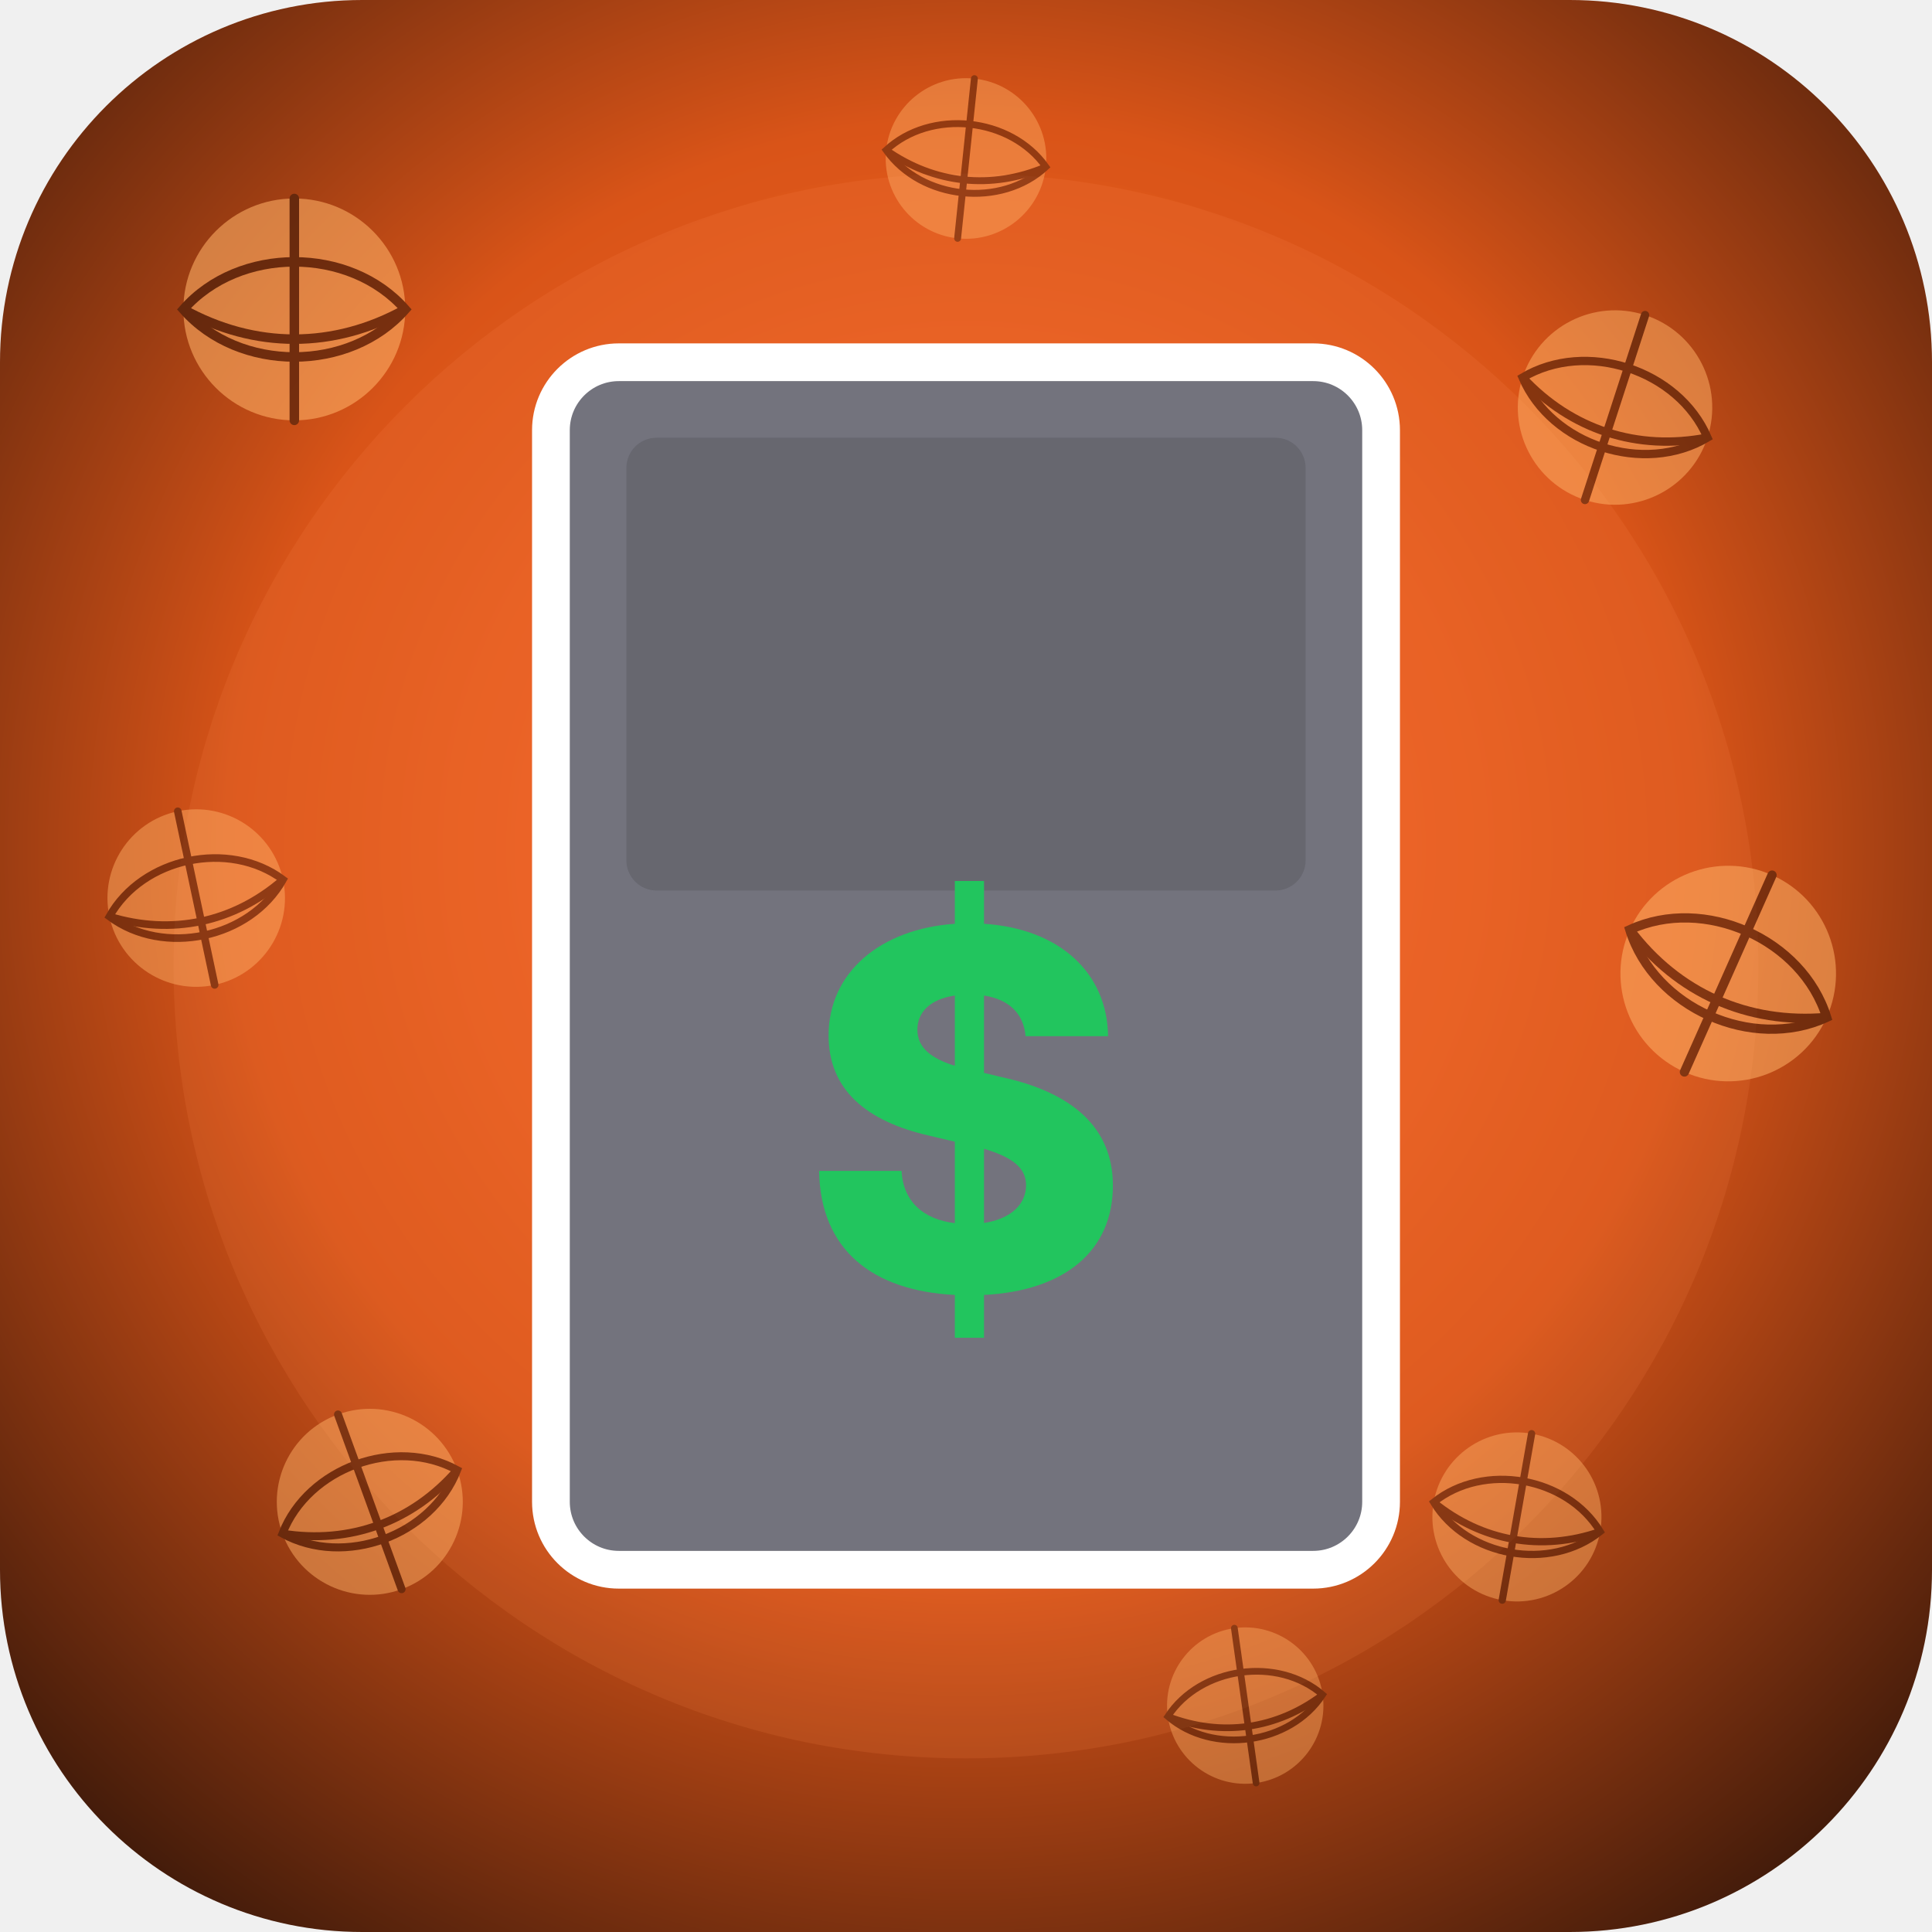
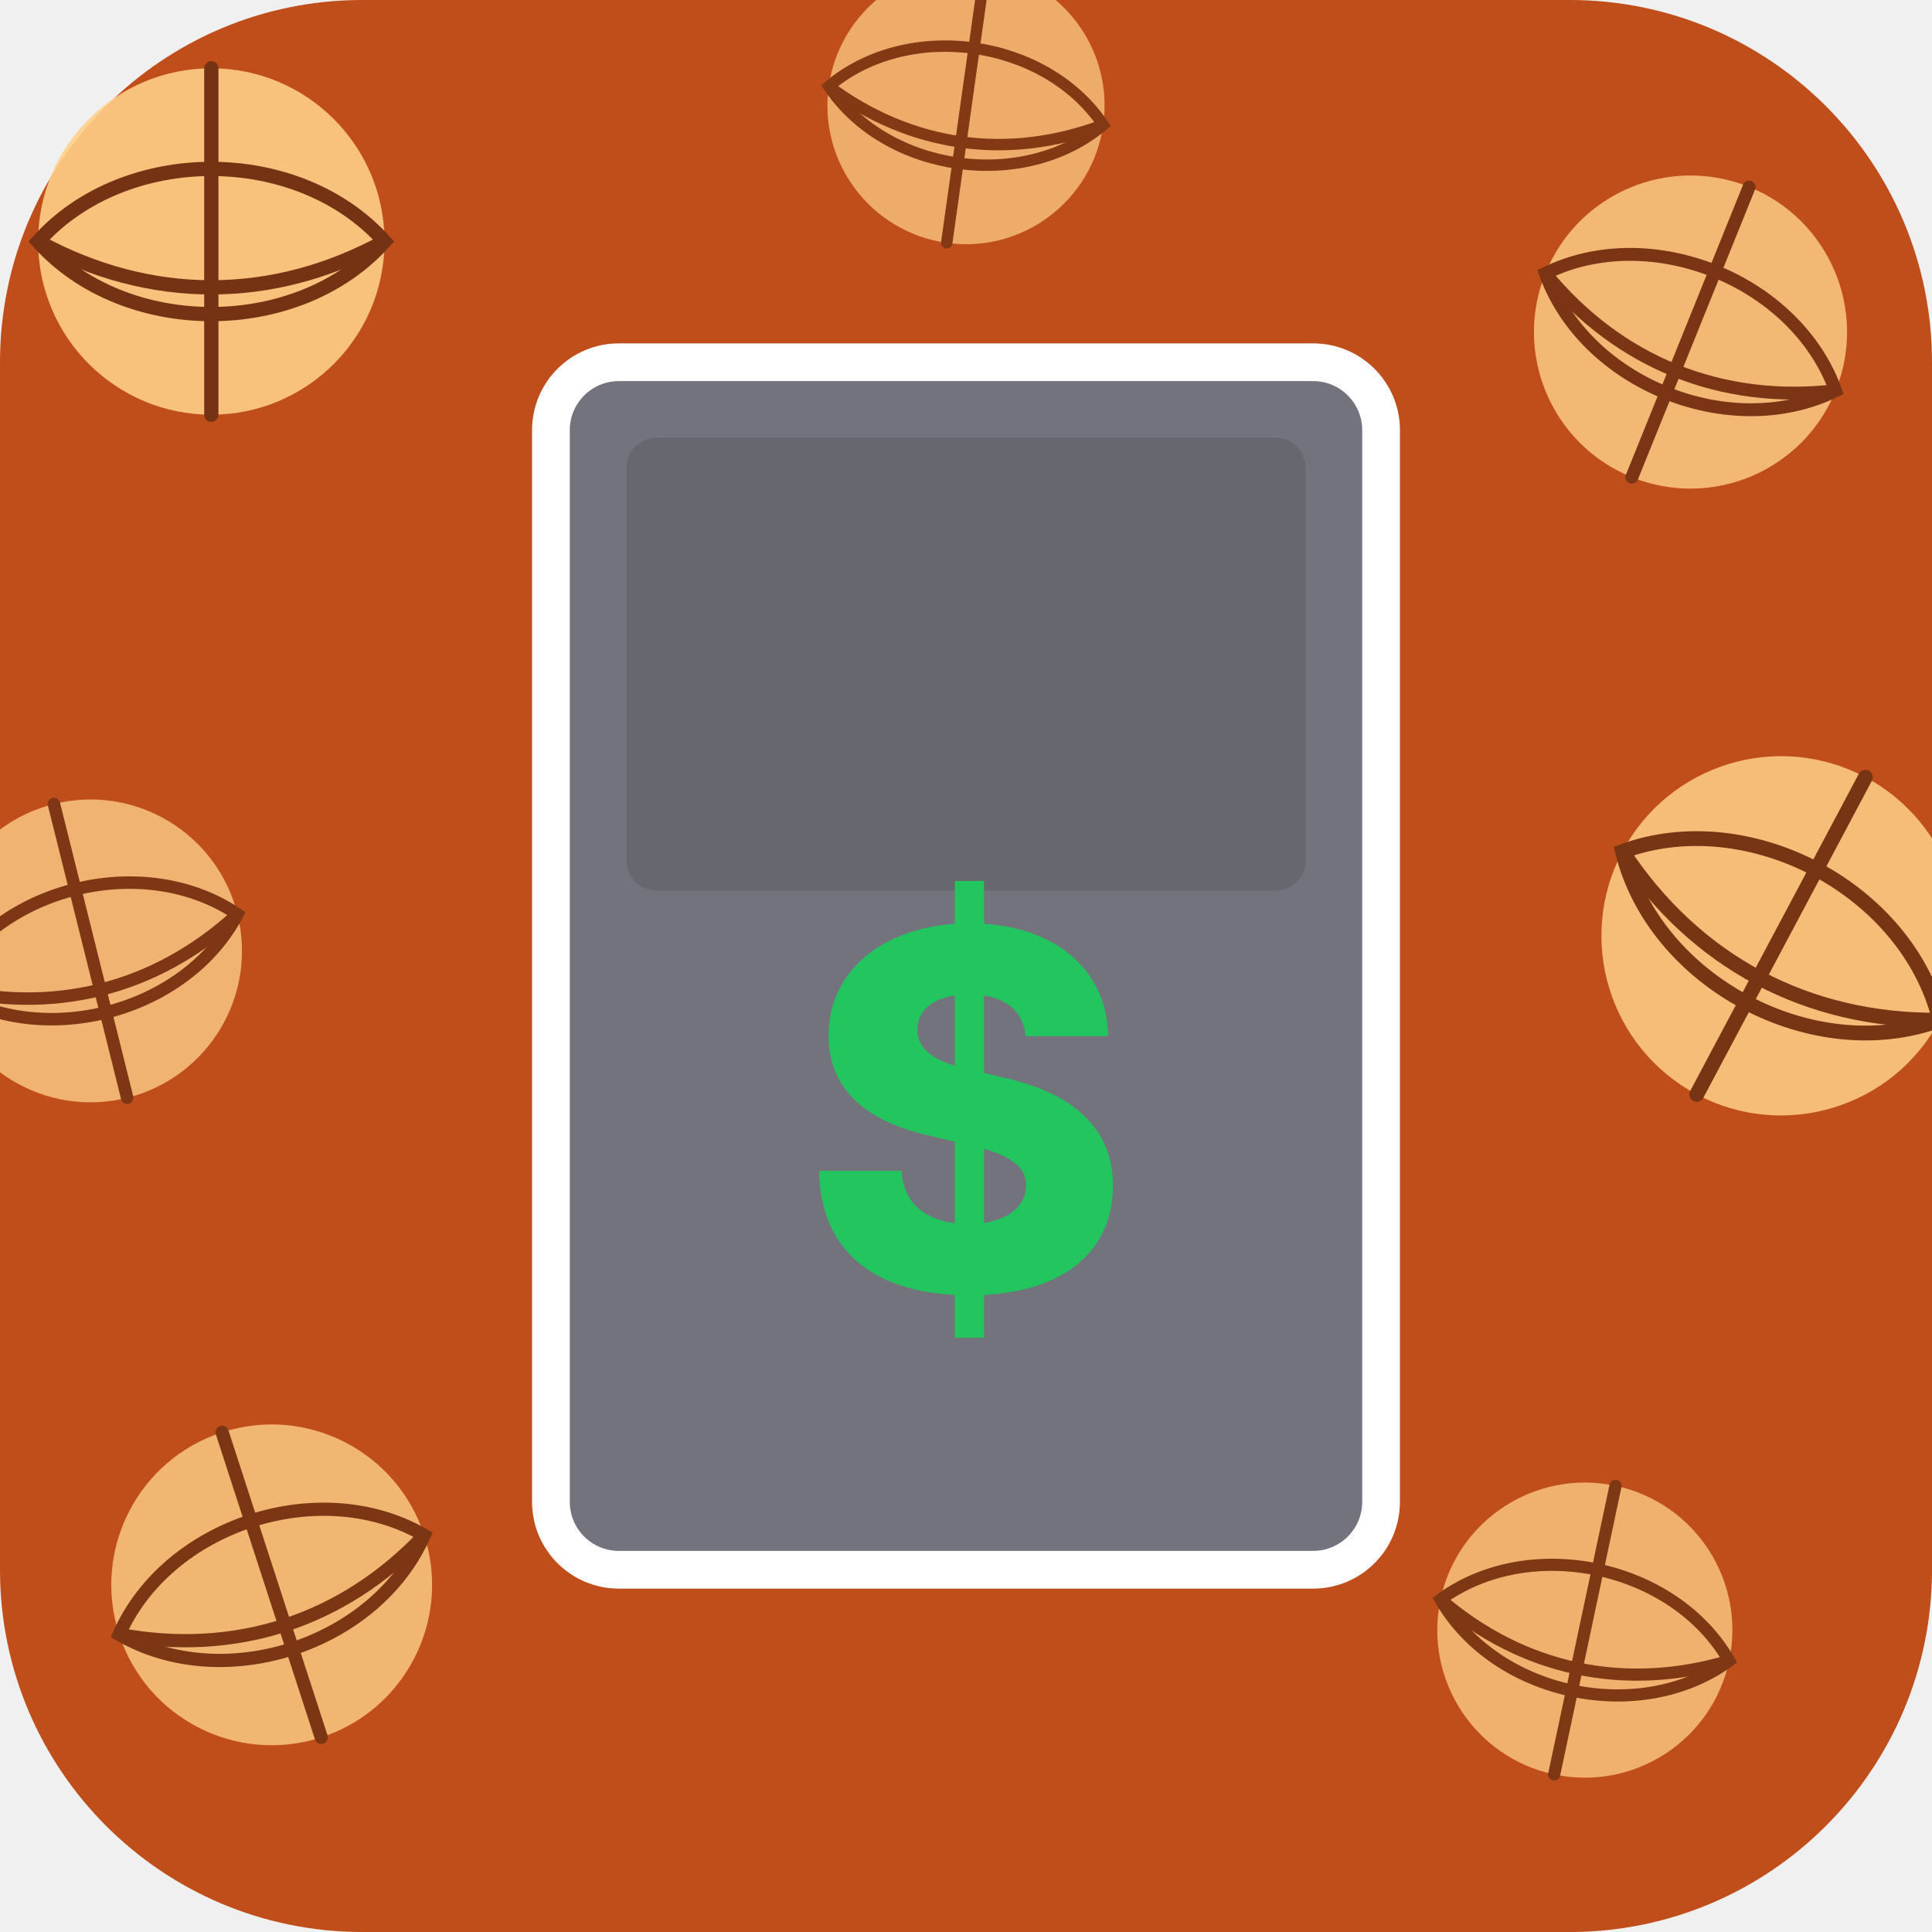
<svg xmlns="http://www.w3.org/2000/svg" viewBox="0 0 512 512" fill="none">
  <defs>
-     <radialGradient id="bg" cx="50%" cy="44%" r="72%" gradientUnits="objectBoundingBox">
-       <stop offset="0%" stop-color="#ff6b2c" />
-       <stop offset="52%" stop-color="#d95418" />
-       <stop offset="100%" stop-color="#2a1208" />
-     </radialGradient>
    <g id="basketball">
-       <circle cx="0" cy="0" r="28" fill="#ffb066" />
-       <path d="M0 -28V28" stroke="#3a1808" stroke-width="2.4" stroke-linecap="round" />
-       <path d="M-28 0C-14 -16 14 -16 28 0C14 16 -14 16 -28 0Z" stroke="#3a1808" stroke-width="2.4" fill="none" />
-       <path d="M-28 0C-10 10 10 10 28 0" stroke="#3a1808" stroke-width="2.4" fill="none" />
+       <circle cx="0" cy="0" r="34" fill="#ffd089" />
+       <path d="M0 -34V34" stroke="#6b3012" stroke-width="2.8" stroke-linecap="round" />
+       <path d="M-34 0C-17 -19 17 -19 34 0C17 19 -17 19 -34 0Z" stroke="#6b3012" stroke-width="2.8" fill="none" />
+       <path d="M-34 0C-12 12 12 12 34 0" stroke="#6b3012" stroke-width="2.8" fill="none" />
    </g>
  </defs>
-   <rect width="512" height="512" rx="96" fill="url(#bg)" />
-   <circle cx="256" cy="256" r="210" fill="#ff8a4d" opacity="0.14" />
-   <use href="#basketball" transform="translate(78 82) scale(1.05)" opacity="0.58" />
-   <use href="#basketball" transform="translate(428 108) scale(0.92) rotate(18)" opacity="0.52" />
-   <use href="#basketball" transform="translate(52 238) scale(0.84) rotate(-12)" opacity="0.48" />
-   <use href="#basketball" transform="translate(458 258) scale(1.02) rotate(24)" opacity="0.55" />
-   <use href="#basketball" transform="translate(98 398) scale(0.88) rotate(-20)" opacity="0.5" />
-   <use href="#basketball" transform="translate(402 402) scale(0.8) rotate(10)" opacity="0.46" />
-   <use href="#basketball" transform="translate(256 42) scale(0.76) rotate(6)" opacity="0.44" />
-   <use href="#basketball" transform="translate(330 452) scale(0.74) rotate(-8)" opacity="0.42" />
+   <rect width="512" height="512" rx="96" fill="#c04e1a" />
+   <use href="#basketball" transform="translate(56 64) scale(1.35)" opacity="0.88" />
+   <use href="#basketball" transform="translate(448 88) scale(1.22) rotate(22)" opacity="0.82" />
+   <use href="#basketball" transform="translate(24 252) scale(1.18) rotate(-14)" opacity="0.78" />
+   <use href="#basketball" transform="translate(472 248) scale(1.4) rotate(28)" opacity="0.85" />
+   <use href="#basketball" transform="translate(72 420) scale(1.25) rotate(-18)" opacity="0.8" />
+   <use href="#basketball" transform="translate(420 432) scale(1.15) rotate(12)" opacity="0.76" />
+   <use href="#basketball" transform="translate(256 28) scale(1.08) rotate(8)" opacity="0.72" />
  <rect x="146" y="96" width="220" height="320" rx="18" fill="#73737d" stroke="#ffffff" stroke-width="10" />
  <rect x="166" y="116" width="180" height="120" rx="8" fill="#5c5c64" opacity="0.55" />
  <text x="256" y="292" text-anchor="middle" dominant-baseline="middle" font-family="system-ui, -apple-system, 'Segoe UI', sans-serif" font-size="132" font-weight="800" fill="#22c55e">$</text>
</svg>
